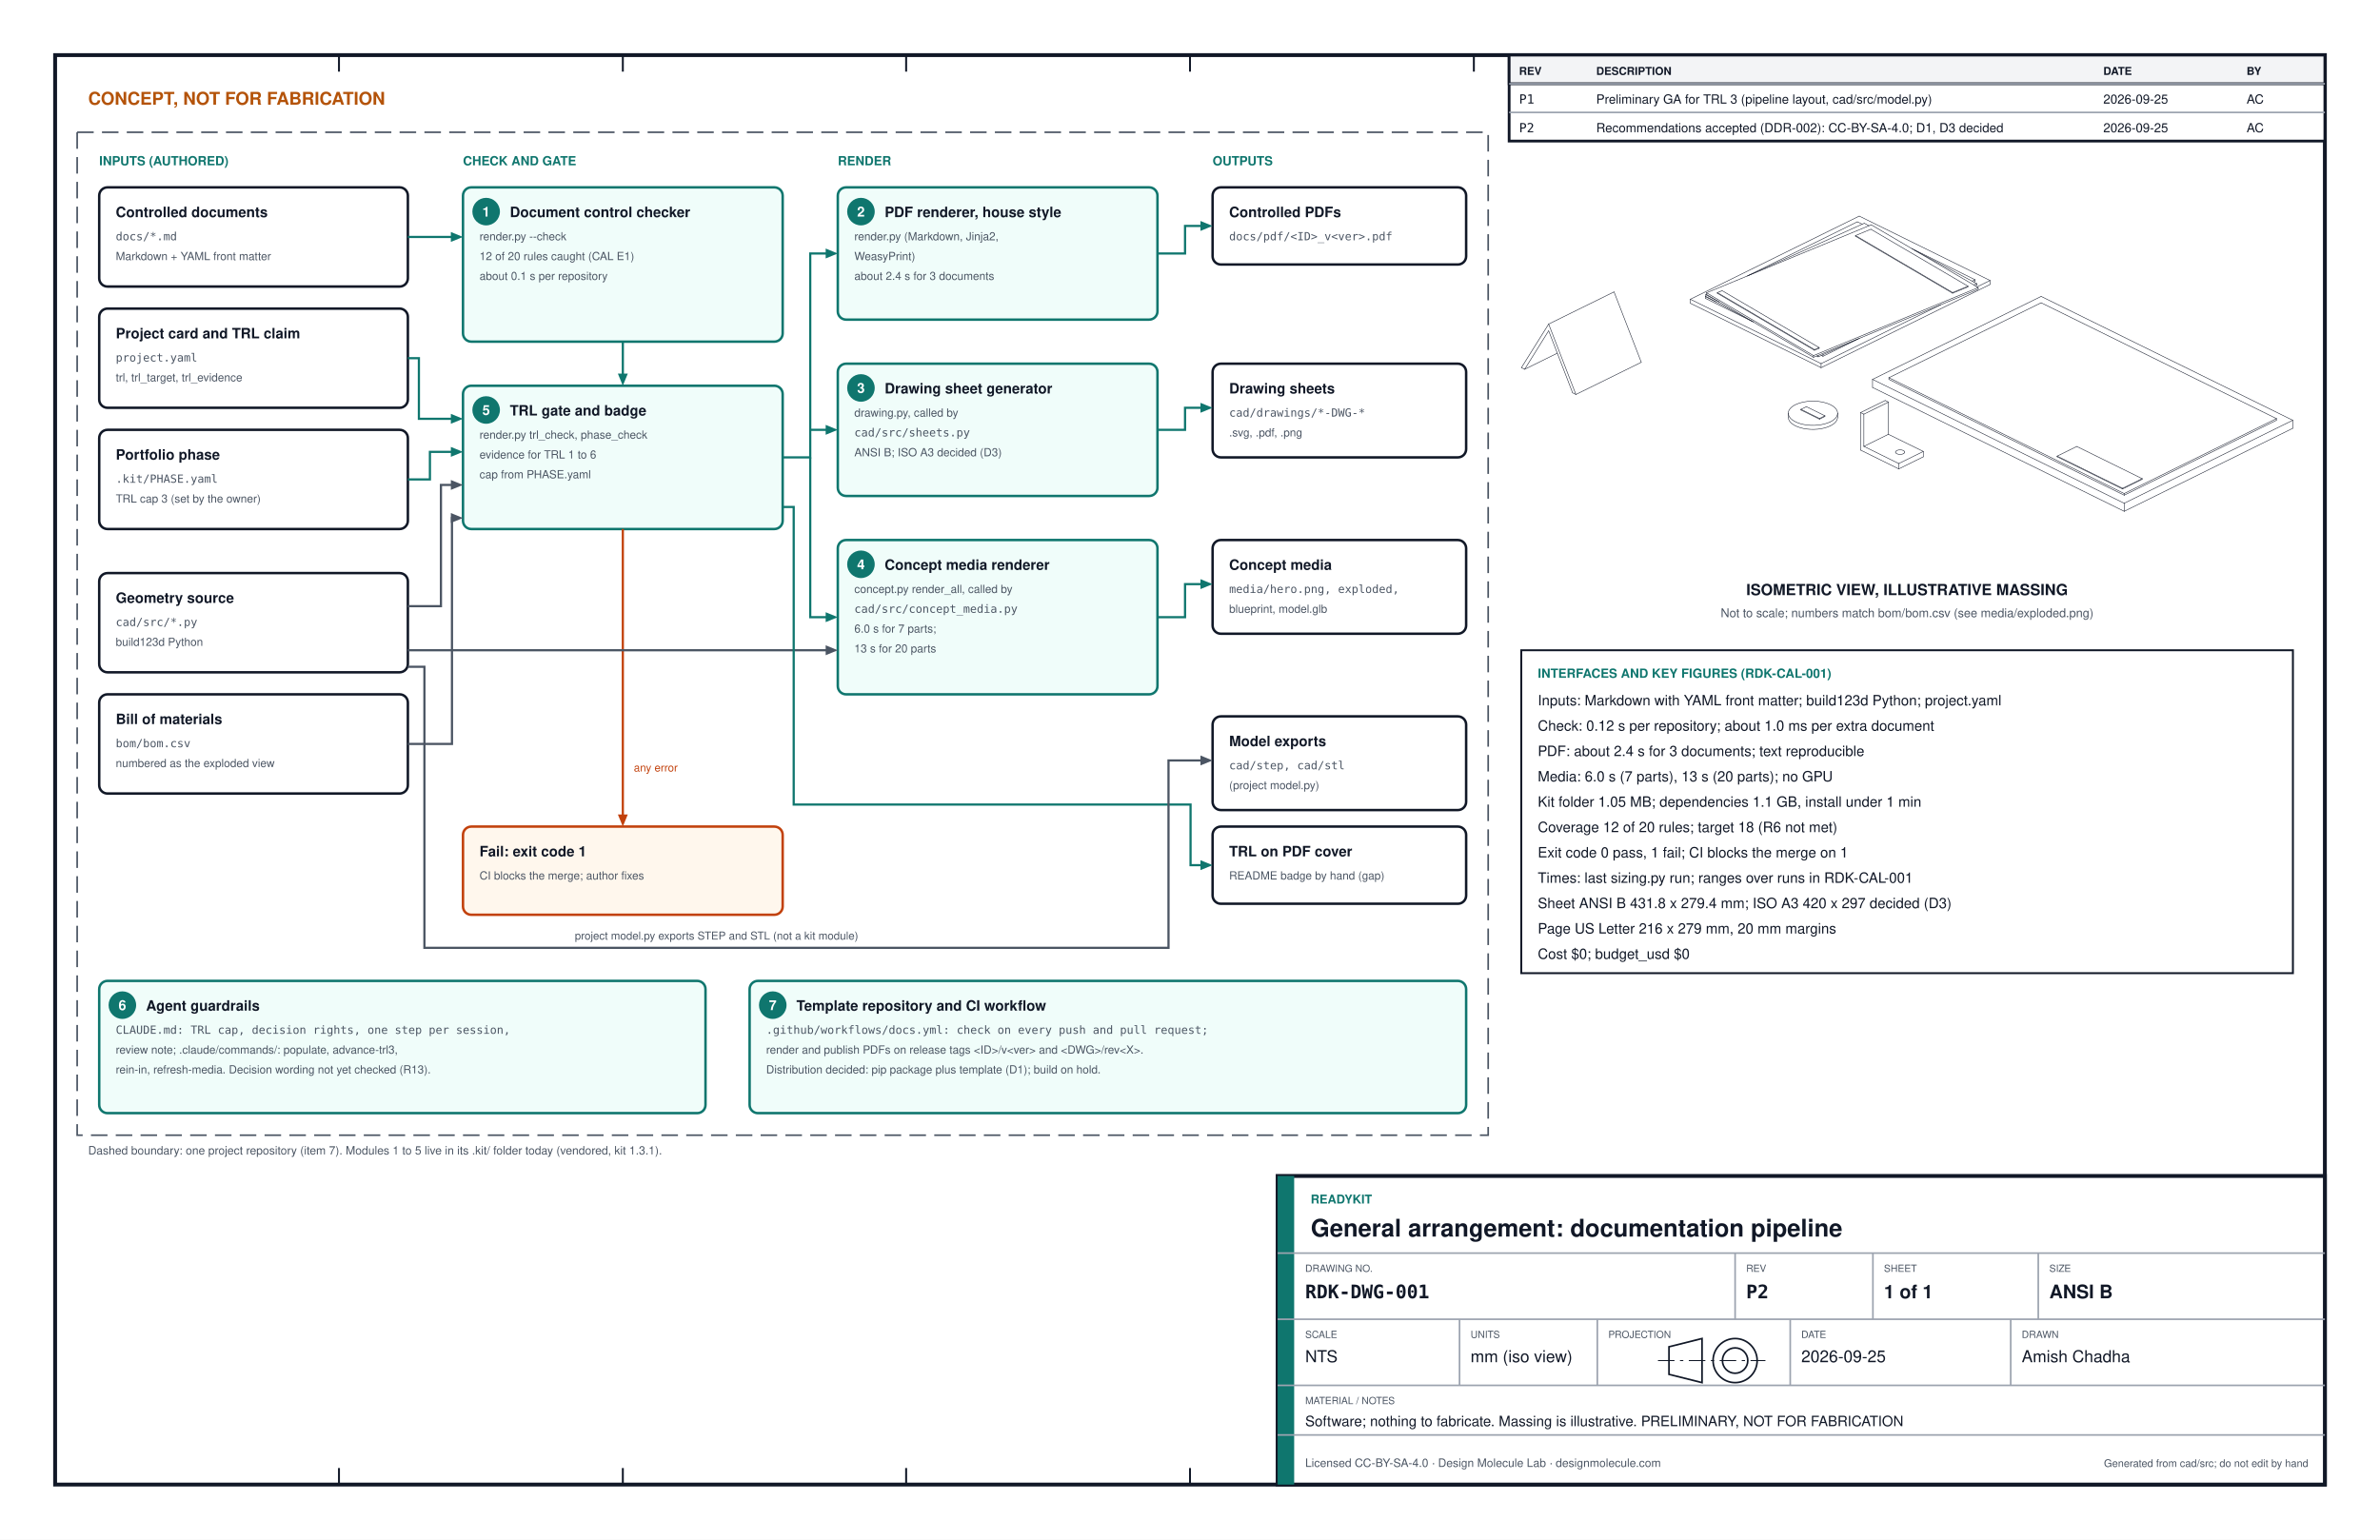
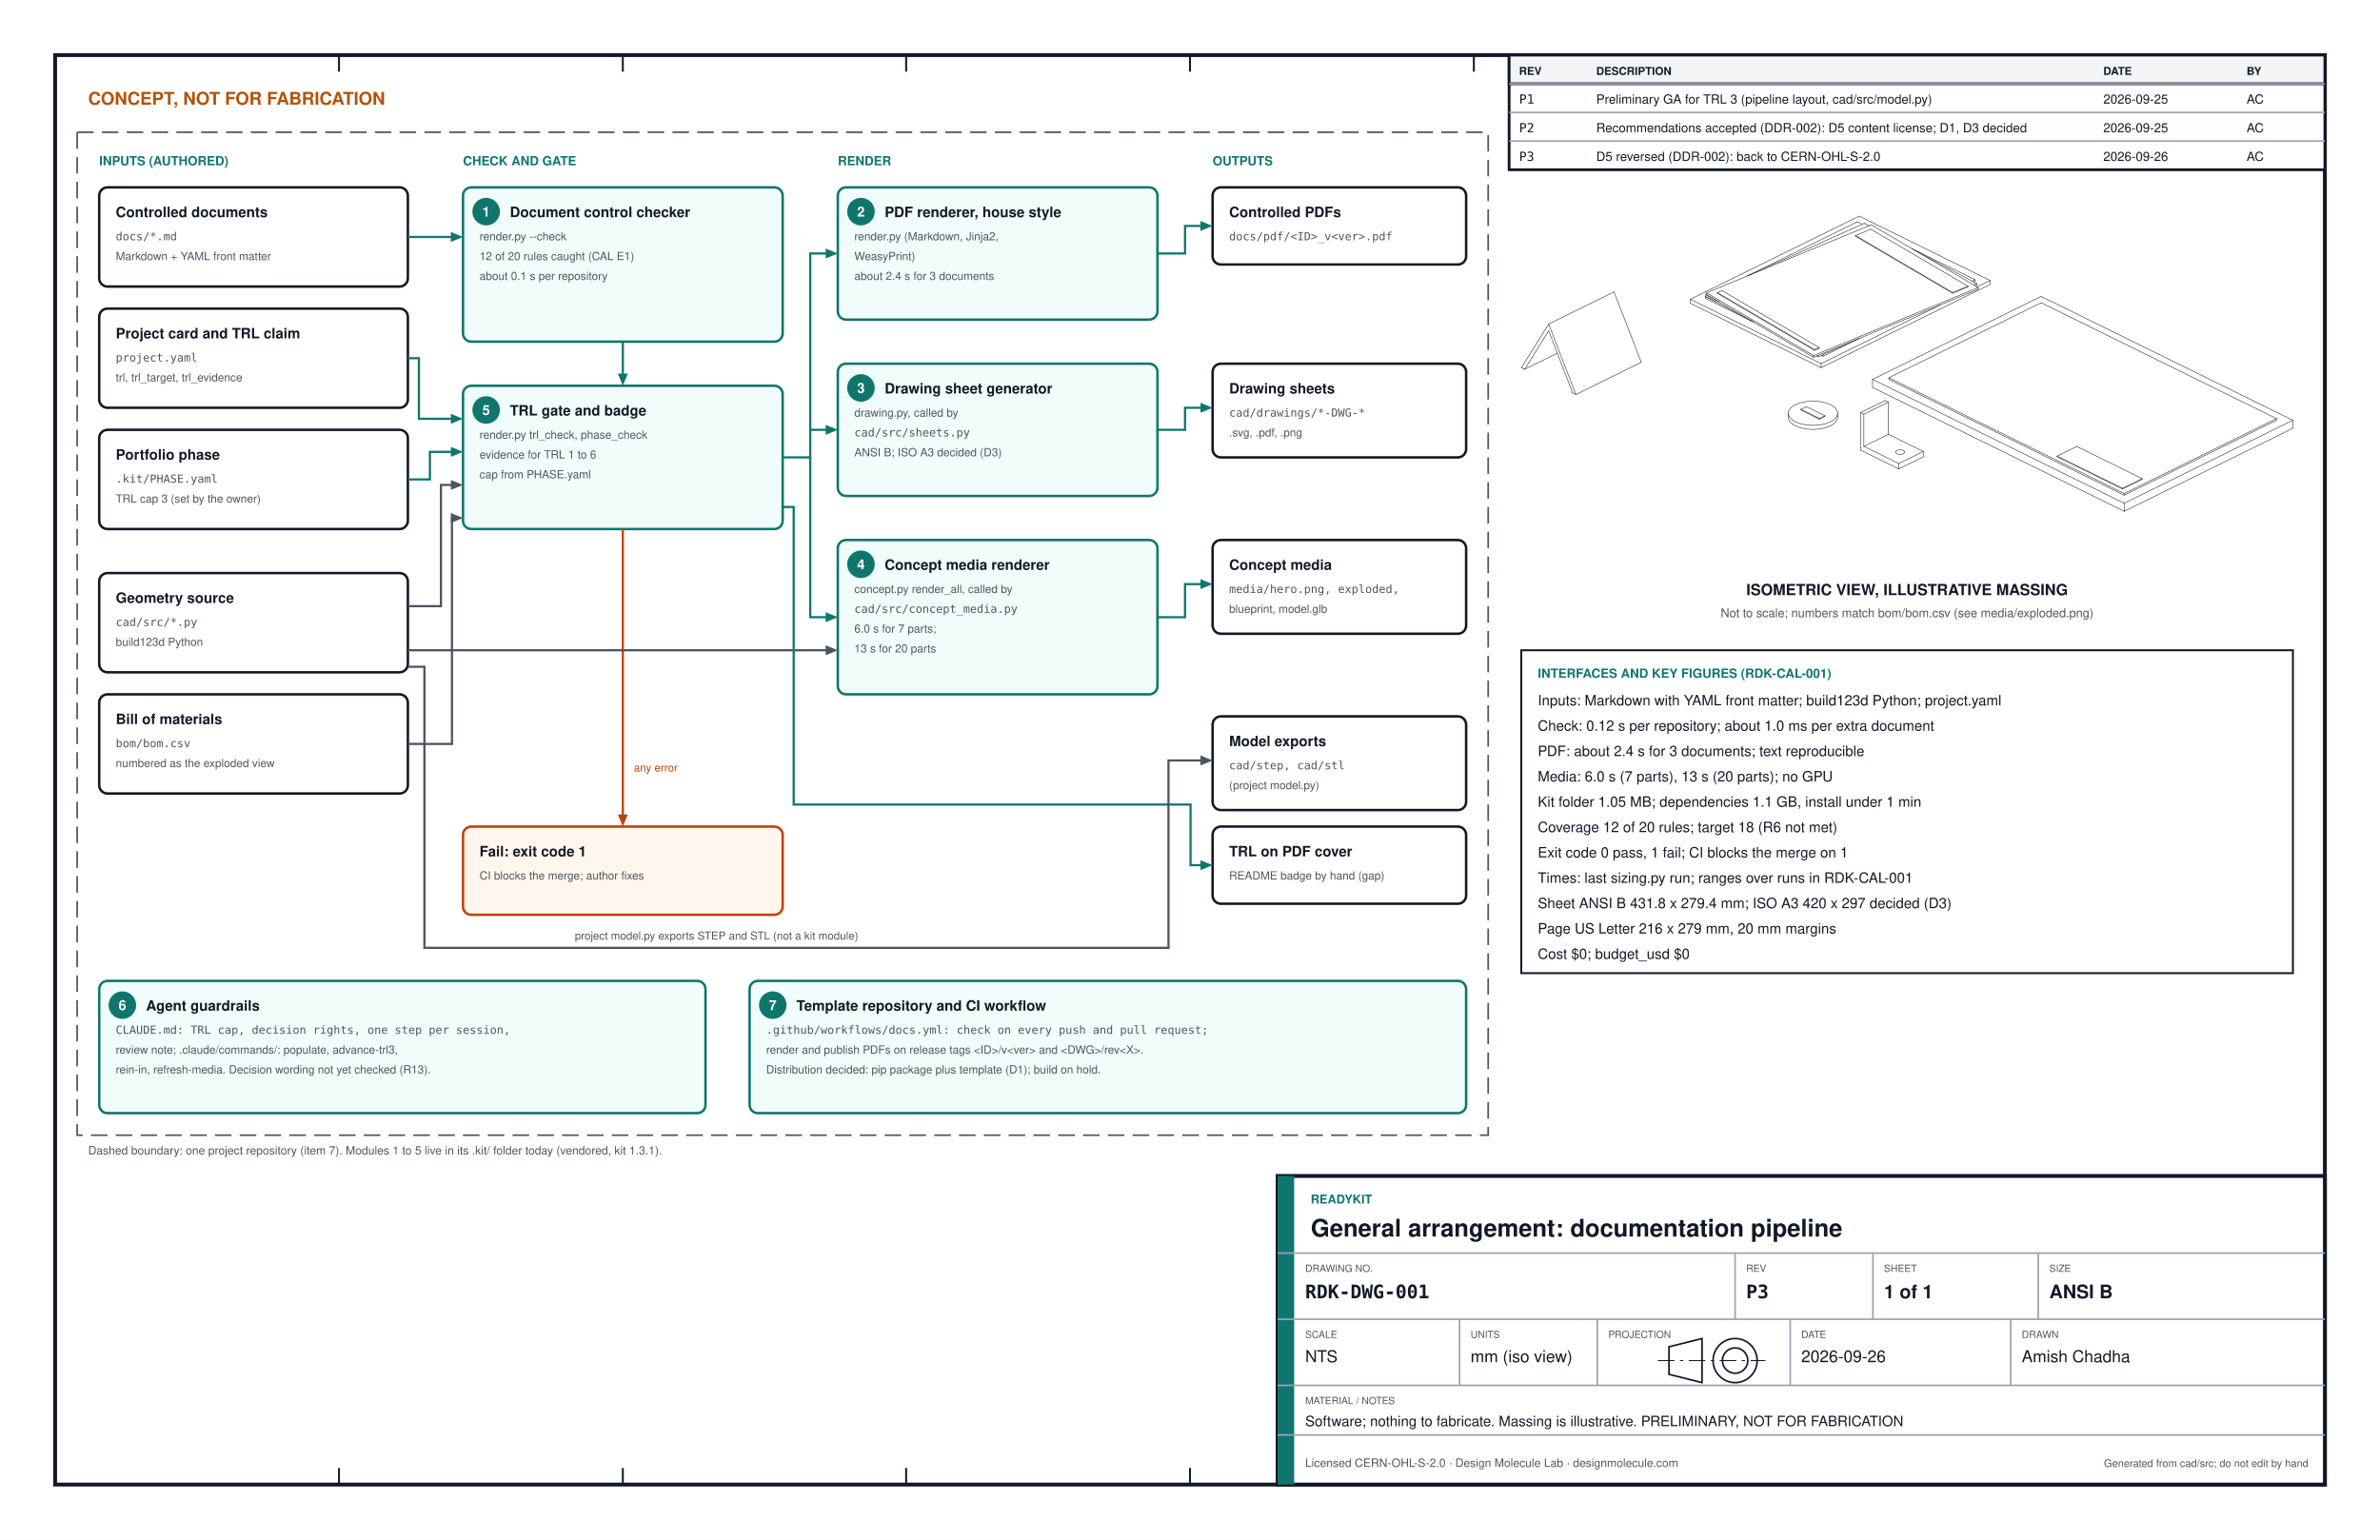
<svg xmlns="http://www.w3.org/2000/svg" width="431.8mm" height="279.4mm" viewBox="0 0 431.8 279.4">
  <rect x="0" y="0" width="431.8" height="279.4" fill="#FFFFFF" />
  <rect x="10.0" y="10.0" width="411.8" height="259.4" fill="none" stroke="#111827" stroke-width="0.7" />
  <line x1="61.5" y1="10.0" x2="61.5" y2="13.0" stroke="#111827" stroke-width="0.35" />
  <line x1="61.5" y1="269.4" x2="61.5" y2="266.4" stroke="#111827" stroke-width="0.35" />
  <line x1="113.0" y1="10.0" x2="113.0" y2="13.0" stroke="#111827" stroke-width="0.35" />
  <line x1="113.0" y1="269.4" x2="113.0" y2="266.4" stroke="#111827" stroke-width="0.35" />
  <line x1="164.4" y1="10.0" x2="164.4" y2="13.0" stroke="#111827" stroke-width="0.35" />
  <line x1="164.4" y1="269.4" x2="164.4" y2="266.4" stroke="#111827" stroke-width="0.35" />
  <line x1="215.9" y1="10.0" x2="215.9" y2="13.0" stroke="#111827" stroke-width="0.35" />
  <line x1="215.9" y1="269.4" x2="215.9" y2="266.4" stroke="#111827" stroke-width="0.35" />
  <line x1="267.4" y1="10.0" x2="267.4" y2="13.0" stroke="#111827" stroke-width="0.35" />
  <line x1="267.4" y1="269.4" x2="267.4" y2="266.4" stroke="#111827" stroke-width="0.35" />
  <line x1="318.9" y1="10.0" x2="318.9" y2="13.0" stroke="#111827" stroke-width="0.35" />
  <line x1="318.9" y1="269.4" x2="318.9" y2="266.4" stroke="#111827" stroke-width="0.35" />
  <line x1="370.3" y1="10.0" x2="370.3" y2="13.0" stroke="#111827" stroke-width="0.35" />
  <line x1="370.3" y1="269.4" x2="370.3" y2="266.4" stroke="#111827" stroke-width="0.35" />
  <text x="16.00" y="19.00" font-family="IBM Plex Sans, Helvetica, Arial, sans-serif" font-size="3.2" font-weight="600" fill="#B45309" text-anchor="start">CONCEPT, NOT FOR FABRICATION</text>
  <text x="18.00" y="30.00" font-family="IBM Plex Sans, Helvetica, Arial, sans-serif" font-size="2.3" font-weight="600" fill="#0F766E" text-anchor="start">INPUTS (AUTHORED)</text>
  <text x="84.00" y="30.00" font-family="IBM Plex Sans, Helvetica, Arial, sans-serif" font-size="2.3" font-weight="600" fill="#0F766E" text-anchor="start">CHECK AND GATE</text>
  <text x="152.00" y="30.00" font-family="IBM Plex Sans, Helvetica, Arial, sans-serif" font-size="2.3" font-weight="600" fill="#0F766E" text-anchor="start">RENDER</text>
  <text x="220.00" y="30.00" font-family="IBM Plex Sans, Helvetica, Arial, sans-serif" font-size="2.3" font-weight="600" fill="#0F766E" text-anchor="start">OUTPUTS</text>
  <rect x="18.0" y="34.0" width="56.0" height="18.0" rx="1.5" fill="#FFFFFF" stroke="#111827" stroke-width="0.45" />
  <text x="21.00" y="39.40" font-family="IBM Plex Sans, Helvetica, Arial, sans-serif" font-size="2.6" font-weight="600" fill="#111827" text-anchor="start">Controlled documents</text>
  <text x="21.00" y="43.60" font-family="IBM Plex Mono, Menlo, monospace" font-size="2.05" font-weight="400" fill="#4B5563" text-anchor="start">docs/*.md</text>
  <text x="21.00" y="47.20" font-family="IBM Plex Sans, Helvetica, Arial, sans-serif" font-size="2.05" font-weight="400" fill="#4B5563" text-anchor="start">Markdown + YAML front matter</text>
  <rect x="18.0" y="56.0" width="56.0" height="18.0" rx="1.5" fill="#FFFFFF" stroke="#111827" stroke-width="0.45" />
  <text x="21.00" y="61.40" font-family="IBM Plex Sans, Helvetica, Arial, sans-serif" font-size="2.6" font-weight="600" fill="#111827" text-anchor="start">Project card and TRL claim</text>
  <text x="21.00" y="65.60" font-family="IBM Plex Mono, Menlo, monospace" font-size="2.05" font-weight="400" fill="#4B5563" text-anchor="start">project.yaml</text>
  <text x="21.00" y="69.20" font-family="IBM Plex Sans, Helvetica, Arial, sans-serif" font-size="2.05" font-weight="400" fill="#4B5563" text-anchor="start">trl, trl_target, trl_evidence</text>
  <rect x="18.0" y="78.0" width="56.0" height="18.0" rx="1.5" fill="#FFFFFF" stroke="#111827" stroke-width="0.45" />
  <text x="21.00" y="83.40" font-family="IBM Plex Sans, Helvetica, Arial, sans-serif" font-size="2.6" font-weight="600" fill="#111827" text-anchor="start">Portfolio phase</text>
  <text x="21.00" y="87.60" font-family="IBM Plex Mono, Menlo, monospace" font-size="2.05" font-weight="400" fill="#4B5563" text-anchor="start">.kit/PHASE.yaml</text>
  <text x="21.00" y="91.20" font-family="IBM Plex Sans, Helvetica, Arial, sans-serif" font-size="2.05" font-weight="400" fill="#4B5563" text-anchor="start">TRL cap 3 (set by the owner)</text>
  <rect x="18.0" y="104.0" width="56.0" height="18.0" rx="1.5" fill="#FFFFFF" stroke="#111827" stroke-width="0.45" />
  <text x="21.00" y="109.40" font-family="IBM Plex Sans, Helvetica, Arial, sans-serif" font-size="2.6" font-weight="600" fill="#111827" text-anchor="start">Geometry source</text>
  <text x="21.00" y="113.60" font-family="IBM Plex Mono, Menlo, monospace" font-size="2.05" font-weight="400" fill="#4B5563" text-anchor="start">cad/src/*.py</text>
  <text x="21.00" y="117.20" font-family="IBM Plex Sans, Helvetica, Arial, sans-serif" font-size="2.05" font-weight="400" fill="#4B5563" text-anchor="start">build123d Python</text>
  <rect x="18.0" y="126.0" width="56.0" height="18.0" rx="1.5" fill="#FFFFFF" stroke="#111827" stroke-width="0.45" />
  <text x="21.00" y="131.40" font-family="IBM Plex Sans, Helvetica, Arial, sans-serif" font-size="2.6" font-weight="600" fill="#111827" text-anchor="start">Bill of materials</text>
  <text x="21.00" y="135.60" font-family="IBM Plex Mono, Menlo, monospace" font-size="2.05" font-weight="400" fill="#4B5563" text-anchor="start">bom/bom.csv</text>
  <text x="21.00" y="139.20" font-family="IBM Plex Sans, Helvetica, Arial, sans-serif" font-size="2.05" font-weight="400" fill="#4B5563" text-anchor="start">numbered as the exploded view</text>
  <rect x="84.0" y="34.0" width="58.0" height="28.0" rx="1.5" fill="#F0FDFA" stroke="#0F766E" stroke-width="0.45" />
  <circle cx="88.2" cy="38.4" r="2.5" fill="#0F766E" />
  <text x="88.20" y="39.30" font-family="IBM Plex Sans, Helvetica, Arial, sans-serif" font-size="2.5" font-weight="700" fill="#FFFFFF" text-anchor="middle">1</text>
  <text x="92.50" y="39.40" font-family="IBM Plex Sans, Helvetica, Arial, sans-serif" font-size="2.6" font-weight="600" fill="#111827" text-anchor="start">Document control checker</text>
  <text x="87.00" y="43.60" font-family="IBM Plex Sans, Helvetica, Arial, sans-serif" font-size="2.05" font-weight="400" fill="#4B5563" text-anchor="start">render.py --check</text>
  <text x="87.00" y="47.20" font-family="IBM Plex Sans, Helvetica, Arial, sans-serif" font-size="2.05" font-weight="400" fill="#4B5563" text-anchor="start">12 of 20 rules caught (CAL E1)</text>
  <text x="87.00" y="50.80" font-family="IBM Plex Sans, Helvetica, Arial, sans-serif" font-size="2.05" font-weight="400" fill="#4B5563" text-anchor="start">about 0.1 s per repository</text>
  <rect x="84.0" y="70.0" width="58.0" height="26.0" rx="1.5" fill="#F0FDFA" stroke="#0F766E" stroke-width="0.45" />
  <circle cx="88.2" cy="74.4" r="2.5" fill="#0F766E" />
  <text x="88.20" y="75.30" font-family="IBM Plex Sans, Helvetica, Arial, sans-serif" font-size="2.5" font-weight="700" fill="#FFFFFF" text-anchor="middle">5</text>
  <text x="92.50" y="75.40" font-family="IBM Plex Sans, Helvetica, Arial, sans-serif" font-size="2.6" font-weight="600" fill="#111827" text-anchor="start">TRL gate and badge</text>
  <text x="87.00" y="79.60" font-family="IBM Plex Sans, Helvetica, Arial, sans-serif" font-size="2.05" font-weight="400" fill="#4B5563" text-anchor="start">render.py trl_check, phase_check</text>
  <text x="87.00" y="83.20" font-family="IBM Plex Sans, Helvetica, Arial, sans-serif" font-size="2.05" font-weight="400" fill="#4B5563" text-anchor="start">evidence for TRL 1 to 6</text>
  <text x="87.00" y="86.80" font-family="IBM Plex Sans, Helvetica, Arial, sans-serif" font-size="2.05" font-weight="400" fill="#4B5563" text-anchor="start">cap from PHASE.yaml</text>
  <rect x="84.0" y="150.0" width="58.0" height="16.0" rx="1.5" fill="#FFF7ED" stroke="#C2410C" stroke-width="0.45" />
  <text x="87.00" y="155.40" font-family="IBM Plex Sans, Helvetica, Arial, sans-serif" font-size="2.6" font-weight="600" fill="#111827" text-anchor="start">Fail: exit code 1</text>
  <text x="87.00" y="159.60" font-family="IBM Plex Sans, Helvetica, Arial, sans-serif" font-size="2.05" font-weight="400" fill="#4B5563" text-anchor="start">CI blocks the merge; author fixes</text>
  <rect x="152.0" y="34.0" width="58.0" height="24.0" rx="1.5" fill="#F0FDFA" stroke="#0F766E" stroke-width="0.45" />
  <circle cx="156.2" cy="38.4" r="2.5" fill="#0F766E" />
  <text x="156.20" y="39.30" font-family="IBM Plex Sans, Helvetica, Arial, sans-serif" font-size="2.5" font-weight="700" fill="#FFFFFF" text-anchor="middle">2</text>
  <text x="160.50" y="39.40" font-family="IBM Plex Sans, Helvetica, Arial, sans-serif" font-size="2.6" font-weight="600" fill="#111827" text-anchor="start">PDF renderer, house style</text>
  <text x="155.00" y="43.60" font-family="IBM Plex Sans, Helvetica, Arial, sans-serif" font-size="2.05" font-weight="400" fill="#4B5563" text-anchor="start">render.py (Markdown, Jinja2,</text>
  <text x="155.00" y="47.20" font-family="IBM Plex Sans, Helvetica, Arial, sans-serif" font-size="2.05" font-weight="400" fill="#4B5563" text-anchor="start">WeasyPrint)</text>
  <text x="155.00" y="50.80" font-family="IBM Plex Sans, Helvetica, Arial, sans-serif" font-size="2.05" font-weight="400" fill="#4B5563" text-anchor="start">about 2.4 s for 3 documents</text>
  <rect x="152.0" y="66.0" width="58.0" height="24.0" rx="1.5" fill="#F0FDFA" stroke="#0F766E" stroke-width="0.45" />
  <circle cx="156.2" cy="70.4" r="2.5" fill="#0F766E" />
  <text x="156.20" y="71.30" font-family="IBM Plex Sans, Helvetica, Arial, sans-serif" font-size="2.5" font-weight="700" fill="#FFFFFF" text-anchor="middle">3</text>
  <text x="160.50" y="71.40" font-family="IBM Plex Sans, Helvetica, Arial, sans-serif" font-size="2.6" font-weight="600" fill="#111827" text-anchor="start">Drawing sheet generator</text>
  <text x="155.00" y="75.60" font-family="IBM Plex Sans, Helvetica, Arial, sans-serif" font-size="2.05" font-weight="400" fill="#4B5563" text-anchor="start">drawing.py, called by</text>
  <text x="155.00" y="79.20" font-family="IBM Plex Mono, Menlo, monospace" font-size="2.05" font-weight="400" fill="#4B5563" text-anchor="start">cad/src/sheets.py</text>
  <text x="155.00" y="82.80" font-family="IBM Plex Sans, Helvetica, Arial, sans-serif" font-size="2.05" font-weight="400" fill="#4B5563" text-anchor="start">ANSI B; ISO A3 decided (D3)</text>
  <rect x="152.0" y="98.0" width="58.0" height="28.0" rx="1.5" fill="#F0FDFA" stroke="#0F766E" stroke-width="0.45" />
  <circle cx="156.2" cy="102.4" r="2.5" fill="#0F766E" />
  <text x="156.20" y="103.30" font-family="IBM Plex Sans, Helvetica, Arial, sans-serif" font-size="2.5" font-weight="700" fill="#FFFFFF" text-anchor="middle">4</text>
  <text x="160.50" y="103.40" font-family="IBM Plex Sans, Helvetica, Arial, sans-serif" font-size="2.6" font-weight="600" fill="#111827" text-anchor="start">Concept media renderer</text>
  <text x="155.00" y="107.60" font-family="IBM Plex Sans, Helvetica, Arial, sans-serif" font-size="2.05" font-weight="400" fill="#4B5563" text-anchor="start">concept.py render_all, called by</text>
  <text x="155.00" y="111.20" font-family="IBM Plex Mono, Menlo, monospace" font-size="2.05" font-weight="400" fill="#4B5563" text-anchor="start">cad/src/concept_media.py</text>
  <text x="155.00" y="114.80" font-family="IBM Plex Sans, Helvetica, Arial, sans-serif" font-size="2.05" font-weight="400" fill="#4B5563" text-anchor="start">6.0 s for 7 parts;</text>
  <text x="155.00" y="118.40" font-family="IBM Plex Sans, Helvetica, Arial, sans-serif" font-size="2.05" font-weight="400" fill="#4B5563" text-anchor="start">13 s for 20 parts</text>
  <rect x="220.0" y="34.0" width="46.0" height="14.0" rx="1.5" fill="#FFFFFF" stroke="#111827" stroke-width="0.45" />
  <text x="223.00" y="39.40" font-family="IBM Plex Sans, Helvetica, Arial, sans-serif" font-size="2.6" font-weight="600" fill="#111827" text-anchor="start">Controlled PDFs</text>
  <text x="223.00" y="43.60" font-family="IBM Plex Mono, Menlo, monospace" font-size="2.05" font-weight="400" fill="#4B5563" text-anchor="start">docs/pdf/&lt;ID&gt;_v&lt;ver&gt;.pdf</text>
  <rect x="220.0" y="66.0" width="46.0" height="17.0" rx="1.5" fill="#FFFFFF" stroke="#111827" stroke-width="0.45" />
  <text x="223.00" y="71.40" font-family="IBM Plex Sans, Helvetica, Arial, sans-serif" font-size="2.6" font-weight="600" fill="#111827" text-anchor="start">Drawing sheets</text>
  <text x="223.00" y="75.60" font-family="IBM Plex Mono, Menlo, monospace" font-size="2.05" font-weight="400" fill="#4B5563" text-anchor="start">cad/drawings/*-DWG-*</text>
  <text x="223.00" y="79.20" font-family="IBM Plex Sans, Helvetica, Arial, sans-serif" font-size="2.05" font-weight="400" fill="#4B5563" text-anchor="start">.svg, .pdf, .png</text>
  <rect x="220.0" y="98.0" width="46.0" height="17.0" rx="1.5" fill="#FFFFFF" stroke="#111827" stroke-width="0.45" />
  <text x="223.00" y="103.40" font-family="IBM Plex Sans, Helvetica, Arial, sans-serif" font-size="2.6" font-weight="600" fill="#111827" text-anchor="start">Concept media</text>
  <text x="223.00" y="107.60" font-family="IBM Plex Mono, Menlo, monospace" font-size="2.05" font-weight="400" fill="#4B5563" text-anchor="start">media/hero.png, exploded,</text>
  <text x="223.00" y="111.20" font-family="IBM Plex Sans, Helvetica, Arial, sans-serif" font-size="2.05" font-weight="400" fill="#4B5563" text-anchor="start">blueprint, model.glb</text>
  <rect x="220.0" y="130.0" width="46.0" height="17.0" rx="1.5" fill="#FFFFFF" stroke="#111827" stroke-width="0.45" />
  <text x="223.00" y="135.40" font-family="IBM Plex Sans, Helvetica, Arial, sans-serif" font-size="2.6" font-weight="600" fill="#111827" text-anchor="start">Model exports</text>
  <text x="223.00" y="139.60" font-family="IBM Plex Mono, Menlo, monospace" font-size="2.05" font-weight="400" fill="#4B5563" text-anchor="start">cad/step, cad/stl</text>
  <text x="223.00" y="143.20" font-family="IBM Plex Sans, Helvetica, Arial, sans-serif" font-size="2.05" font-weight="400" fill="#4B5563" text-anchor="start">(project model.py)</text>
  <rect x="220.0" y="150.0" width="46.0" height="14.0" rx="1.5" fill="#FFFFFF" stroke="#111827" stroke-width="0.45" />
  <text x="223.00" y="155.40" font-family="IBM Plex Sans, Helvetica, Arial, sans-serif" font-size="2.6" font-weight="600" fill="#111827" text-anchor="start">TRL on PDF cover</text>
  <text x="223.00" y="159.60" font-family="IBM Plex Sans, Helvetica, Arial, sans-serif" font-size="2.05" font-weight="400" fill="#4B5563" text-anchor="start">README badge by hand (gap)</text>
  <path d="M74.00 43.00 L82.24 43.00" fill="none" stroke="#0F766E" stroke-width="0.4" />
  <path d="M84.00 43.00 L81.80 42.10 L81.80 43.90 Z" fill="#0F766E" />
  <path d="M74.00 65.00 L76.00 65.00 L76.00 76.00 L82.24 76.00" fill="none" stroke="#0F766E" stroke-width="0.4" />
  <path d="M84.00 76.00 L81.80 75.10 L81.80 76.90 Z" fill="#0F766E" />
  <path d="M74.00 87.00 L78.00 87.00 L78.00 82.00 L82.24 82.00" fill="none" stroke="#0F766E" stroke-width="0.4" />
  <path d="M84.00 82.00 L81.80 81.10 L81.80 82.90 Z" fill="#0F766E" />
  <path d="M74.00 110.00 L80.00 110.00 L80.00 88.00 L82.24 88.00" fill="none" stroke="#4B5563" stroke-width="0.4" />
  <path d="M84.00 88.00 L81.80 87.10 L81.80 88.90 Z" fill="#4B5563" />
  <path d="M74.00 135.00 L82.00 135.00 L82.00 94.00 L82.24 94.00" fill="none" stroke="#4B5563" stroke-width="0.4" />
  <path d="M84.00 94.00 L81.80 93.10 L81.80 94.90 Z" fill="#4B5563" />
  <path d="M113.00 62.00 L113.00 68.24" fill="none" stroke="#0F766E" stroke-width="0.4" />
  <path d="M113.00 70.00 L113.90 67.80 L112.10 67.80 Z" fill="#0F766E" />
  <path d="M142.00 83.00 L147.00 83.00 L147.00 46.00 L150.24 46.00" fill="none" stroke="#0F766E" stroke-width="0.4" />
  <path d="M152.00 46.00 L149.80 45.10 L149.80 46.90 Z" fill="#0F766E" />
  <path d="M147.00 78.00 L150.24 78.00" fill="none" stroke="#0F766E" stroke-width="0.4" />
  <path d="M152.00 78.00 L149.80 77.10 L149.80 78.90 Z" fill="#0F766E" />
  <path d="M147.00 83.00 L147.00 112.00 L150.24 112.00" fill="none" stroke="#0F766E" stroke-width="0.4" />
  <path d="M152.00 112.00 L149.80 111.10 L149.80 112.90 Z" fill="#0F766E" />
  <path d="M113.00 96.00 L113.00 148.24" fill="none" stroke="#C2410C" stroke-width="0.4" />
  <path d="M113.00 150.00 L113.90 147.80 L112.10 147.80 Z" fill="#C2410C" />
  <text x="115.00" y="140.00" font-family="IBM Plex Sans, Helvetica, Arial, sans-serif" font-size="2.0" font-weight="400" fill="#C2410C" text-anchor="start">any error</text>
  <path d="M74.00 118.00 L150.24 118.00" fill="none" stroke="#4B5563" stroke-width="0.4" />
  <path d="M152.00 118.00 L149.80 117.10 L149.80 118.90 Z" fill="#4B5563" />
  <path d="M210.00 46.00 L215.00 46.00 L215.00 41.00 L218.24 41.00" fill="none" stroke="#0F766E" stroke-width="0.4" />
  <path d="M220.00 41.00 L217.80 40.10 L217.80 41.90 Z" fill="#0F766E" />
  <path d="M210.00 78.00 L215.00 78.00 L215.00 74.00 L218.24 74.00" fill="none" stroke="#0F766E" stroke-width="0.4" />
  <path d="M220.00 74.00 L217.80 73.10 L217.80 74.90 Z" fill="#0F766E" />
  <path d="M210.00 112.00 L215.00 112.00 L215.00 106.00 L218.24 106.00" fill="none" stroke="#0F766E" stroke-width="0.4" />
  <path d="M220.00 106.00 L217.80 105.10 L217.80 106.90 Z" fill="#0F766E" />
  <path d="M142.00 92.00 L144.00 92.00 L144.00 146.00 L216.00 146.00 L216.00 157.00 L218.24 157.00" fill="none" stroke="#0F766E" stroke-width="0.4" />
  <path d="M220.00 157.00 L217.80 156.10 L217.80 157.90 Z" fill="#0F766E" />
  <path d="M74.00 121.00 L77.00 121.00 L77.00 172.00 L212.00 172.00 L212.00 138.00 L218.24 138.00" fill="none" stroke="#4B5563" stroke-width="0.4" />
  <path d="M220.00 138.00 L217.80 137.10 L217.80 138.90 Z" fill="#4B5563" />
  <text x="130.00" y="170.50" font-family="IBM Plex Sans, Helvetica, Arial, sans-serif" font-size="2.0" font-weight="400" fill="#4B5563" text-anchor="middle">project model.py exports STEP and STL (not a kit module)</text>
  <rect x="18.0" y="178.0" width="110.0" height="24.0" rx="1.5" fill="#F0FDFA" stroke="#0F766E" stroke-width="0.45" />
  <circle cx="22.2" cy="182.4" r="2.5" fill="#0F766E" />
  <text x="22.20" y="183.30" font-family="IBM Plex Sans, Helvetica, Arial, sans-serif" font-size="2.5" font-weight="700" fill="#FFFFFF" text-anchor="middle">6</text>
  <text x="26.50" y="183.40" font-family="IBM Plex Sans, Helvetica, Arial, sans-serif" font-size="2.6" font-weight="600" fill="#111827" text-anchor="start">Agent guardrails</text>
  <text x="21.00" y="187.60" font-family="IBM Plex Mono, Menlo, monospace" font-size="2.05" font-weight="400" fill="#4B5563" text-anchor="start">CLAUDE.md: TRL cap, decision rights, one step per session,</text>
  <text x="21.00" y="191.20" font-family="IBM Plex Sans, Helvetica, Arial, sans-serif" font-size="2.05" font-weight="400" fill="#4B5563" text-anchor="start">review note; .claude/commands/: populate, advance-trl3,</text>
  <text x="21.00" y="194.80" font-family="IBM Plex Sans, Helvetica, Arial, sans-serif" font-size="2.05" font-weight="400" fill="#4B5563" text-anchor="start">rein-in, refresh-media. Decision wording not yet checked (R13).</text>
  <rect x="136.0" y="178.0" width="130.0" height="24.0" rx="1.5" fill="#F0FDFA" stroke="#0F766E" stroke-width="0.45" />
  <circle cx="140.2" cy="182.4" r="2.5" fill="#0F766E" />
  <text x="140.20" y="183.30" font-family="IBM Plex Sans, Helvetica, Arial, sans-serif" font-size="2.5" font-weight="700" fill="#FFFFFF" text-anchor="middle">7</text>
  <text x="144.50" y="183.40" font-family="IBM Plex Sans, Helvetica, Arial, sans-serif" font-size="2.6" font-weight="600" fill="#111827" text-anchor="start">Template repository and CI workflow</text>
  <text x="139.00" y="187.60" font-family="IBM Plex Mono, Menlo, monospace" font-size="2.05" font-weight="400" fill="#4B5563" text-anchor="start">.github/workflows/docs.yml: check on every push and pull request;</text>
  <text x="139.00" y="191.20" font-family="IBM Plex Sans, Helvetica, Arial, sans-serif" font-size="2.05" font-weight="400" fill="#4B5563" text-anchor="start">render and publish PDFs on release tags &lt;ID&gt;/v&lt;ver&gt; and &lt;DWG&gt;/rev&lt;X&gt;.</text>
  <text x="139.00" y="194.80" font-family="IBM Plex Sans, Helvetica, Arial, sans-serif" font-size="2.05" font-weight="400" fill="#4B5563" text-anchor="start">Distribution decided: pip package plus template (D1); build on hold.</text>
  <rect x="14" y="24" width="256" height="182" fill="none" stroke="#4B5563" stroke-width="0.3" stroke-dasharray="3 1.5" />
  <text x="16.00" y="209.50" font-family="IBM Plex Sans, Helvetica, Arial, sans-serif" font-size="2.1" font-weight="400" fill="#4B5563" text-anchor="start">Dashed boundary: one project repository (item 7). Modules 1 to 5 live in its .kit/ folder today (vendored, kit 1.3.1).</text>
  <svg x="276.00" y="39.19" width="140.00" height="53.62" viewBox="-500.665 -199.268 1001.33 383.53" preserveAspectRatio="xMidYMid meet" overflow="visible">
    <g transform="scale(1,-1)" stroke-linecap="round">
      <g fill="none" stroke="rgb(17,23,39)" stroke-width="0.644" id="Visible">
        <line x1="-261.842" y1="92.383" x2="-261.842" y2="94.559" />
        <line x1="-261.842" y1="94.559" x2="-261.232" y2="94.859" />
        <line x1="-207.576" y1="121.277" x2="-64.559" y2="191.694" />
        <line x1="-261.842" y1="92.383" x2="-199.859" y2="61.865" />
        <line x1="-111.281" y1="18.252" x2="-109.107" y2="17.181" />
        <line x1="-109.107" y1="17.181" x2="-109.107" y2="19.233" />
        <line x1="-261.842" y1="94.559" x2="-248.165" y2="87.825" />
        <line x1="-64.559" y1="191.694" x2="-58.265" y2="188.595" />
        <line x1="-261.232" y1="94.846" x2="-248.165" y2="87.825" />
        <line x1="88.176" y1="114.317" x2="88.176" y2="116.493" />
        <line x1="6.037" y1="156.935" x2="88.176" y2="116.493" />
        <line x1="-109.107" y1="17.181" x2="-61.51" y2="40.616" />
        <line x1="86.519" y1="113.501" x2="88.176" y2="114.317" />
        <line x1="84.406" y1="114.636" x2="88.176" y2="116.493" />
        <line x1="-115.305" y1="16.436" x2="-63.891" y2="39.633" />
        <line x1="88.655" y1="108.457" x2="90.395" y2="109.242" />
        <line x1="-248.165" y1="87.825" x2="-199.945" y2="61.915" />
        <line x1="-117.362" y1="17.542" x2="-115.305" y2="16.436" />
        <line x1="-261.232" y1="94.846" x2="-261.232" y2="97.022" />
        <line x1="-261.232" y1="97.022" x2="-260.289" y2="97.448" />
        <line x1="-206.344" y1="121.787" x2="-55.532" y2="189.828" />
        <line x1="-115.305" y1="16.436" x2="-115.305" y2="18.391" />
        <line x1="-261.232" y1="97.022" x2="-243.943" y2="87.733" />
        <line x1="90.395" y1="109.242" x2="90.395" y2="111.418" />
        <line x1="-55.532" y1="189.828" x2="-49.498" y2="186.586" />
        <line x1="9.868" y1="154.687" x2="90.395" y2="111.418" />
        <line x1="86.559" y1="109.687" x2="90.395" y2="111.418" />
        <line x1="-260.289" y1="97.324" x2="-243.943" y2="87.733" />
        <line x1="-121.446" y1="15.854" x2="92.28" y2="104.154" />
        <line x1="-243.943" y1="87.733" x2="-121.446" y2="15.854" />
        <line x1="-260.289" y1="97.324" x2="-260.289" y2="99.5" />
        <line x1="-260.289" y1="99.5" x2="-46.562" y2="187.799" />
        <line x1="-121.446" y1="15.854" x2="-121.446" y2="18.03" />
        <line x1="-260.289" y1="99.5" x2="-121.446" y2="18.03" />
        <line x1="92.28" y1="104.154" x2="92.28" y2="106.33" />
        <line x1="-46.562" y1="187.799" x2="92.28" y2="106.33" />
        <line x1="-121.446" y1="18.03" x2="92.28" y2="106.33" />
        <line x1="-66.946" y1="172.951" x2="-66.946" y2="173.821" />
        <line x1="-66.946" y1="173.821" x2="-47.029" y2="182.05" />
        <line x1="59.041" y1="99.025" x2="59.041" y2="99.895" />
        <line x1="59.041" y1="99.895" x2="78.958" y2="108.124" />
        <line x1="78.958" y1="107.253" x2="78.958" y2="108.124" />
        <line x1="59.041" y1="99.025" x2="78.958" y2="107.253" />
        <line x1="-66.946" y1="172.951" x2="59.041" y2="99.025" />
        <line x1="-66.946" y1="173.821" x2="59.041" y2="99.895" />
        <line x1="-47.029" y1="182.05" x2="78.958" y2="108.124" />
        <line x1="-246.2" y1="98.893" x2="-246.2" y2="99.763" />
        <line x1="-246.2" y1="99.763" x2="-240.072" y2="102.295" />
        <line x1="-120.214" y1="24.967" x2="-120.214" y2="25.837" />
        <line x1="-120.214" y1="25.837" x2="-114.085" y2="28.369" />
        <line x1="-114.085" y1="27.498" x2="-114.085" y2="28.369" />
        <line x1="-120.214" y1="24.967" x2="-114.085" y2="27.498" />
        <line x1="-246.2" y1="98.893" x2="-120.214" y2="24.967" />
        <line x1="-246.2" y1="99.763" x2="-120.214" y2="25.837" />
        <line x1="-240.072" y1="102.295" x2="-114.085" y2="28.369" />
        <line x1="-44.831" y1="-23.309" x2="-44.831" y2="-12.864" />
        <line x1="-44.831" y1="-12.864" x2="173.948" y2="94.855" />
        <line x1="-44.831" y1="-23.309" x2="281.711" y2="-184.087" />
        <line x1="281.711" y1="-184.087" x2="281.711" y2="-173.642" />
        <line x1="-44.831" y1="-12.864" x2="281.711" y2="-173.642" />
        <line x1="173.948" y1="94.855" x2="500.49" y2="-65.923" />
        <line x1="281.711" y1="-173.642" x2="500.49" y2="-65.923" />
        <line x1="-23.617" y1="-12.864" x2="281.711" y2="-163.198" />
        <line x1="281.711" y1="-163.198" x2="479.277" y2="-65.923" />
        <line x1="500.49" y1="-76.368" x2="500.49" y2="-65.923" />
        <line x1="281.711" y1="-184.087" x2="500.49" y2="-76.368" />
        <line x1="-23.617" y1="-12.864" x2="-23.617" y2="-10.688" />
        <line x1="-23.617" y1="-10.688" x2="173.948" y2="86.586" />
        <line x1="281.711" y1="-163.198" x2="281.711" y2="-161.022" />
        <line x1="-23.617" y1="-10.688" x2="281.711" y2="-161.022" />
        <line x1="281.711" y1="-161.022" x2="479.277" y2="-63.747" />
        <line x1="479.277" y1="-65.923" x2="479.277" y2="-63.747" />
        <line x1="173.948" y1="86.586" x2="479.277" y2="-63.747" />
        <line x1="194.737" y1="-113.325" x2="279.59" y2="-155.103" />
        <line x1="279.59" y1="-155.103" x2="305.046" y2="-142.57" />
        <line x1="194.737" y1="-113.325" x2="194.737" y2="-112.454" />
        <line x1="194.737" y1="-112.454" x2="220.193" y2="-99.921" />
        <line x1="279.59" y1="-155.103" x2="279.59" y2="-154.233" />
        <line x1="194.737" y1="-112.454" x2="279.59" y2="-154.233" />
        <line x1="279.59" y1="-154.233" x2="305.046" y2="-141.699" />
        <line x1="305.046" y1="-142.57" x2="305.046" y2="-141.699" />
        <line x1="220.193" y1="-99.921" x2="305.046" y2="-141.699" />
        <line x1="-60.316" y1="-104.673" x2="-60.316" y2="-55.931" />
        <line x1="-60.316" y1="-55.931" x2="-28.496" y2="-40.264" />
        <line x1="-10.819" y1="-129.044" x2="-10.819" y2="-122.081" />
        <line x1="-60.316" y1="-104.673" x2="-10.819" y2="-129.044" />
        <line x1="-60.316" y1="-55.931" x2="-56.074" y2="-58.02" />
        <line x1="-56.074" y1="-99.799" x2="-56.074" y2="-58.02" />
        <line x1="-56.074" y1="-99.799" x2="-10.819" y2="-122.081" />
        <line x1="-10.819" y1="-129.044" x2="21.001" y2="-113.377" />
        <line x1="21.001" y1="-113.377" x2="21.001" y2="-106.414" />
        <line x1="-28.496" y1="-40.264" x2="-24.254" y2="-42.353" />
        <line x1="-24.254" y1="-84.132" x2="-24.254" y2="-42.353" />
        <line x1="-24.254" y1="-84.132" x2="21.001" y2="-106.414" />
        <line x1="-56.074" y1="-58.02" x2="-24.254" y2="-42.353" />
        <line x1="-10.819" y1="-122.081" x2="21.001" y2="-106.414" />
        <line x1="-56.074" y1="-99.799" x2="-24.254" y2="-84.132" />
        <path d="M -4.808,-109.373 A 6.0,2.954 0.0 0,1 -3.051,-107.284" />
        <path d="M -3.051,-107.284 A 6.0,2.954 0.0 0,1 -15.051,-107.284" />
        <path d="M -15.051,-107.284 A 6.0,2.954 0.0 0,1 -4.808,-109.373" />
        <path d="M -99.561,-67.943 A 32.0,15.756 0.0 0,1 -90.188,-56.802" />
        <path d="M -90.188,-56.802 A 32.0,15.756 0.0 0,1 -154.188,-56.802" />
        <path d="M -154.188,-56.802 A 32.0,15.756 0.0 0,1 -99.561,-67.943" />
        <path d="M -99.561,-73.165 A 32.0,15.756 0.0 0,1 -90.188,-62.024" />
        <path d="M -154.188,-62.024 A 32.0,15.756 0.0 0,1 -99.561,-73.165" />
        <line x1="-137.744" y1="-52.624" x2="-113.703" y2="-64.461" />
        <line x1="-113.703" y1="-64.461" x2="-106.632" y2="-60.979" />
        <line x1="-137.744" y1="-52.624" x2="-137.744" y2="-51.753" />
        <line x1="-137.744" y1="-51.753" x2="-130.673" y2="-48.272" />
        <line x1="-113.703" y1="-64.461" x2="-113.703" y2="-63.591" />
        <line x1="-137.744" y1="-51.753" x2="-113.703" y2="-63.591" />
        <line x1="-113.703" y1="-63.591" x2="-106.632" y2="-60.109" />
        <line x1="-106.632" y1="-60.979" x2="-106.632" y2="-60.109" />
        <line x1="-130.673" y1="-48.272" x2="-106.632" y2="-60.109" />
        <line x1="-453.898" y1="21.147" x2="-496.248" y2="0.296" />
        <line x1="-500.49" y1="2.385" x2="-496.248" y2="0.296" />
        <line x1="-344.927" y1="9.348" x2="-380.282" y2="100.739" />
        <line x1="-465.135" y1="50.256" x2="-496.248" y2="0.296" />
        <line x1="-465.135" y1="58.96" x2="-500.49" y2="2.385" />
        <line x1="-429.78" y1="-32.431" x2="-465.135" y2="58.96" />
        <line x1="-434.022" y1="-30.342" x2="-429.78" y2="-32.431" />
        <line x1="-434.022" y1="-30.342" x2="-465.135" y2="50.256" />
        <line x1="-380.282" y1="100.739" x2="-465.135" y2="58.96" />
        <line x1="-344.927" y1="9.348" x2="-429.78" y2="-32.431" />
        <line x1="-281.287" y1="85.942" x2="-281.287" y2="91.164" />
        <line x1="-281.287" y1="91.164" x2="-62.084" y2="199.093" />
        <line x1="-111.581" y1="2.385" x2="-111.581" y2="7.607" />
        <line x1="-111.581" y1="7.607" x2="43.963" y2="84.192" />
        <line x1="90.749" y1="107.228" x2="107.622" y2="115.535" />
        <line x1="107.622" y1="110.313" x2="107.622" y2="115.535" />
        <line x1="-111.581" y1="2.385" x2="107.622" y2="110.313" />
        <line x1="-281.287" y1="85.942" x2="-111.581" y2="2.385" />
        <line x1="-281.287" y1="91.164" x2="-111.581" y2="7.607" />
        <line x1="-62.084" y1="199.093" x2="107.622" y2="115.535" />
        <line x1="-90.188" y1="-62.024" x2="-90.188" y2="-56.802" />
        <line x1="-154.188" y1="-62.024" x2="-154.188" y2="-56.802" />
      </g>
    </g>
  </svg>
  <text x="346.00" y="108.00" font-family="IBM Plex Sans, Helvetica, Arial, sans-serif" font-size="2.8" font-weight="600" fill="#111827" text-anchor="middle">ISOMETRIC VIEW, ILLUSTRATIVE MASSING</text>
  <text x="346.00" y="112.00" font-family="IBM Plex Sans, Helvetica, Arial, sans-serif" font-size="2.2" font-weight="400" fill="#4B5563" text-anchor="middle">Not to scale; numbers match bom/bom.csv (see media/exploded.png)</text>
  <rect x="276" y="118" width="140" height="58.6" fill="#FFFFFF" stroke="#111827" stroke-width="0.35" />
  <text x="279.00" y="123.00" font-family="IBM Plex Sans, Helvetica, Arial, sans-serif" font-size="2.3" font-weight="600" fill="#0F766E" text-anchor="start">INTERFACES AND KEY FIGURES (RDK-CAL-001)</text>
  <text x="279.00" y="128.00" font-family="IBM Plex Sans, Helvetica, Arial, sans-serif" font-size="2.6" font-weight="400" fill="#111827" text-anchor="start">Inputs: Markdown with YAML front matter; build123d Python; project.yaml</text>
  <text x="279.00" y="132.60" font-family="IBM Plex Sans, Helvetica, Arial, sans-serif" font-size="2.6" font-weight="400" fill="#111827" text-anchor="start">Check: 0.12 s per repository; about 1.0 ms per extra document</text>
  <text x="279.00" y="137.20" font-family="IBM Plex Sans, Helvetica, Arial, sans-serif" font-size="2.6" font-weight="400" fill="#111827" text-anchor="start">PDF: about 2.4 s for 3 documents; text reproducible</text>
  <text x="279.00" y="141.80" font-family="IBM Plex Sans, Helvetica, Arial, sans-serif" font-size="2.6" font-weight="400" fill="#111827" text-anchor="start">Media: 6.0 s (7 parts), 13 s (20 parts); no GPU</text>
  <text x="279.00" y="146.40" font-family="IBM Plex Sans, Helvetica, Arial, sans-serif" font-size="2.6" font-weight="400" fill="#111827" text-anchor="start">Kit folder 1.05 MB; dependencies 1.1 GB, install under 1 min</text>
  <text x="279.00" y="151.00" font-family="IBM Plex Sans, Helvetica, Arial, sans-serif" font-size="2.6" font-weight="400" fill="#111827" text-anchor="start">Coverage 12 of 20 rules; target 18 (R6 not met)</text>
  <text x="279.00" y="155.60" font-family="IBM Plex Sans, Helvetica, Arial, sans-serif" font-size="2.6" font-weight="400" fill="#111827" text-anchor="start">Exit code 0 pass, 1 fail; CI blocks the merge on 1</text>
  <text x="279.00" y="160.20" font-family="IBM Plex Sans, Helvetica, Arial, sans-serif" font-size="2.6" font-weight="400" fill="#111827" text-anchor="start">Times: last sizing.py run; ranges over runs in RDK-CAL-001</text>
  <text x="279.00" y="164.80" font-family="IBM Plex Sans, Helvetica, Arial, sans-serif" font-size="2.6" font-weight="400" fill="#111827" text-anchor="start">Sheet ANSI B 431.8 x 279.4 mm; ISO A3 420 x 297 decided (D3)</text>
  <text x="279.00" y="169.40" font-family="IBM Plex Sans, Helvetica, Arial, sans-serif" font-size="2.6" font-weight="400" fill="#111827" text-anchor="start">Page US Letter 216 x 279 mm, 20 mm margins</text>
  <text x="279.00" y="174.00" font-family="IBM Plex Sans, Helvetica, Arial, sans-serif" font-size="2.6" font-weight="400" fill="#111827" text-anchor="start">Cost $0; budget_usd $0</text>
-   <rect x="273.8" y="10.0" width="148" height="15.6" fill="#FFFFFF" stroke="#111827" stroke-width="0.5" />
+   <rect x="273.8" y="10.0" width="148" height="20.8" fill="#FFFFFF" stroke="#111827" stroke-width="0.5" />
  <rect x="273.8" y="10.0" width="148" height="5.2" fill="#F3F4F6" stroke="#111827" stroke-width="0.5" />
  <text x="275.60" y="13.60" font-family="IBM Plex Sans, Helvetica, Arial, sans-serif" font-size="2.0" font-weight="600" fill="#111827" text-anchor="start">REV</text>
  <text x="289.60" y="13.60" font-family="IBM Plex Sans, Helvetica, Arial, sans-serif" font-size="2.0" font-weight="600" fill="#111827" text-anchor="start">DESCRIPTION</text>
  <text x="381.60" y="13.60" font-family="IBM Plex Sans, Helvetica, Arial, sans-serif" font-size="2.0" font-weight="600" fill="#111827" text-anchor="start">DATE</text>
  <text x="407.60" y="13.60" font-family="IBM Plex Sans, Helvetica, Arial, sans-serif" font-size="2.0" font-weight="600" fill="#111827" text-anchor="start">BY</text>
  <line x1="273.8" y1="15.2" x2="421.8" y2="15.2" stroke="#9CA3AF" stroke-width="0.3" />
  <text x="275.60" y="18.80" font-family="IBM Plex Mono, Menlo, monospace" font-size="2.3" font-weight="400" fill="#111827" text-anchor="start">P1</text>
  <text x="289.60" y="18.80" font-family="IBM Plex Sans, Helvetica, Arial, sans-serif" font-size="2.3" font-weight="400" fill="#111827" text-anchor="start">Preliminary GA for TRL 3 (pipeline layout, cad/src/model.py)</text>
  <text x="381.60" y="18.80" font-family="IBM Plex Sans, Helvetica, Arial, sans-serif" font-size="2.3" font-weight="400" fill="#111827" text-anchor="start">2026-09-25</text>
  <text x="407.60" y="18.80" font-family="IBM Plex Sans, Helvetica, Arial, sans-serif" font-size="2.3" font-weight="400" fill="#111827" text-anchor="start">AC</text>
  <line x1="273.8" y1="20.4" x2="421.8" y2="20.4" stroke="#9CA3AF" stroke-width="0.3" />
  <text x="275.60" y="24.00" font-family="IBM Plex Mono, Menlo, monospace" font-size="2.3" font-weight="400" fill="#111827" text-anchor="start">P2</text>
-   <text x="289.60" y="24.00" font-family="IBM Plex Sans, Helvetica, Arial, sans-serif" font-size="2.3" font-weight="400" fill="#111827" text-anchor="start">Recommendations accepted (DDR-002): CC-BY-SA-4.0; D1, D3 decided</text>
+   <text x="289.60" y="24.00" font-family="IBM Plex Sans, Helvetica, Arial, sans-serif" font-size="2.3" font-weight="400" fill="#111827" text-anchor="start">Recommendations accepted (DDR-002): D5 content license; D1, D3 decided</text>
  <text x="381.60" y="24.00" font-family="IBM Plex Sans, Helvetica, Arial, sans-serif" font-size="2.3" font-weight="400" fill="#111827" text-anchor="start">2026-09-25</text>
  <text x="407.60" y="24.00" font-family="IBM Plex Sans, Helvetica, Arial, sans-serif" font-size="2.3" font-weight="400" fill="#111827" text-anchor="start">AC</text>
+   <line x1="273.8" y1="25.6" x2="421.8" y2="25.6" stroke="#9CA3AF" stroke-width="0.3" />
+   <text x="275.60" y="29.20" font-family="IBM Plex Mono, Menlo, monospace" font-size="2.3" font-weight="400" fill="#111827" text-anchor="start">P3</text>
+   <text x="289.60" y="29.20" font-family="IBM Plex Sans, Helvetica, Arial, sans-serif" font-size="2.3" font-weight="400" fill="#111827" text-anchor="start">D5 reversed (DDR-002): back to CERN-OHL-S-2.0</text>
+   <text x="381.60" y="29.20" font-family="IBM Plex Sans, Helvetica, Arial, sans-serif" font-size="2.3" font-weight="400" fill="#111827" text-anchor="start">2026-09-26</text>
+   <text x="407.60" y="29.20" font-family="IBM Plex Sans, Helvetica, Arial, sans-serif" font-size="2.3" font-weight="400" fill="#111827" text-anchor="start">AC</text>
  <rect x="231.8" y="213.4" width="190.0" height="56.0" fill="#FFFFFF" stroke="#111827" stroke-width="0.7" />
  <rect x="231.8" y="213.4" width="3" height="56.0" fill="#0F766E" />
  <line x1="231.8" y1="227.4" x2="421.8" y2="227.4" stroke="#9CA3AF" stroke-width="0.3" />
  <line x1="231.8" y1="239.4" x2="421.8" y2="239.4" stroke="#9CA3AF" stroke-width="0.3" />
  <line x1="231.8" y1="251.4" x2="421.8" y2="251.4" stroke="#9CA3AF" stroke-width="0.3" />
  <line x1="231.8" y1="260.4" x2="421.8" y2="260.4" stroke="#9CA3AF" stroke-width="0.3" />
  <text x="237.80" y="218.40" font-family="IBM Plex Sans, Helvetica, Arial, sans-serif" font-size="2.2" font-weight="600" fill="#0F766E" text-anchor="start">READYKIT</text>
  <text x="237.80" y="224.40" font-family="IBM Plex Sans, Helvetica, Arial, sans-serif" font-size="4.4" font-weight="600" fill="#111827" text-anchor="start">General arrangement: documentation pipeline</text>
  <text x="236.80" y="230.80" font-family="IBM Plex Sans, Helvetica, Arial, sans-serif" font-size="1.8" font-weight="500" fill="#4B5563" text-anchor="start">DRAWING NO.</text>
  <text x="236.80" y="235.60" font-family="IBM Plex Mono, Menlo, monospace" font-size="3.4" font-weight="600" fill="#111827" text-anchor="start">RDK-DWG-001</text>
  <text x="316.80" y="230.80" font-family="IBM Plex Sans, Helvetica, Arial, sans-serif" font-size="1.8" font-weight="500" fill="#4B5563" text-anchor="start">REV</text>
-   <text x="316.80" y="235.60" font-family="IBM Plex Mono, Menlo, monospace" font-size="3.4" font-weight="600" fill="#111827" text-anchor="start">P2</text>
+   <text x="316.80" y="235.60" font-family="IBM Plex Mono, Menlo, monospace" font-size="3.4" font-weight="600" fill="#111827" text-anchor="start">P3</text>
  <line x1="314.8" y1="227.4" x2="314.8" y2="239.4" stroke="#9CA3AF" stroke-width="0.3" />
  <text x="341.80" y="230.80" font-family="IBM Plex Sans, Helvetica, Arial, sans-serif" font-size="1.8" font-weight="500" fill="#4B5563" text-anchor="start">SHEET</text>
  <text x="341.80" y="235.60" font-family="IBM Plex Sans, Helvetica, Arial, sans-serif" font-size="3.4" font-weight="600" fill="#111827" text-anchor="start">1 of 1</text>
  <line x1="339.8" y1="227.4" x2="339.8" y2="239.4" stroke="#9CA3AF" stroke-width="0.3" />
  <text x="371.80" y="230.80" font-family="IBM Plex Sans, Helvetica, Arial, sans-serif" font-size="1.8" font-weight="500" fill="#4B5563" text-anchor="start">SIZE</text>
  <text x="371.80" y="235.60" font-family="IBM Plex Sans, Helvetica, Arial, sans-serif" font-size="3.4" font-weight="600" fill="#111827" text-anchor="start">ANSI B</text>
  <line x1="369.8" y1="227.4" x2="369.8" y2="239.4" stroke="#9CA3AF" stroke-width="0.3" />
  <text x="236.80" y="242.80" font-family="IBM Plex Sans, Helvetica, Arial, sans-serif" font-size="1.8" font-weight="500" fill="#4B5563" text-anchor="start">SCALE</text>
  <text x="236.80" y="247.20" font-family="IBM Plex Sans, Helvetica, Arial, sans-serif" font-size="3.0" font-weight="500" fill="#111827" text-anchor="start">NTS</text>
  <text x="266.80" y="242.80" font-family="IBM Plex Sans, Helvetica, Arial, sans-serif" font-size="1.8" font-weight="500" fill="#4B5563" text-anchor="start">UNITS</text>
  <text x="266.80" y="247.20" font-family="IBM Plex Sans, Helvetica, Arial, sans-serif" font-size="3.0" font-weight="500" fill="#111827" text-anchor="start">mm (iso view)</text>
  <line x1="264.8" y1="239.4" x2="264.8" y2="251.4" stroke="#9CA3AF" stroke-width="0.3" />
  <text x="291.80" y="242.80" font-family="IBM Plex Sans, Helvetica, Arial, sans-serif" font-size="1.8" font-weight="500" fill="#4B5563" text-anchor="start">PROJECTION</text>
  <path d="M302.8 244.4 L308.8 242.9 L308.8 250.9 L302.8 249.4 Z" fill="none" stroke="#111827" stroke-width="0.3" />
  <circle cx="314.8" cy="246.9" r="4" fill="none" stroke="#111827" stroke-width="0.3" />
  <circle cx="314.8" cy="246.9" r="2.3" fill="none" stroke="#111827" stroke-width="0.3" />
  <line x1="300.8" y1="246.9" x2="320.3" y2="246.9" stroke="#111827" stroke-width="0.18" stroke-dasharray="3 1 0.6 1" />
  <line x1="289.8" y1="239.4" x2="289.8" y2="251.4" stroke="#9CA3AF" stroke-width="0.3" />
  <text x="326.80" y="242.80" font-family="IBM Plex Sans, Helvetica, Arial, sans-serif" font-size="1.8" font-weight="500" fill="#4B5563" text-anchor="start">DATE</text>
-   <text x="326.80" y="247.20" font-family="IBM Plex Sans, Helvetica, Arial, sans-serif" font-size="3.0" font-weight="500" fill="#111827" text-anchor="start">2026-09-25</text>
+   <text x="326.80" y="247.20" font-family="IBM Plex Sans, Helvetica, Arial, sans-serif" font-size="3.0" font-weight="500" fill="#111827" text-anchor="start">2026-09-26</text>
  <line x1="324.8" y1="239.4" x2="324.8" y2="251.4" stroke="#9CA3AF" stroke-width="0.3" />
  <text x="366.80" y="242.80" font-family="IBM Plex Sans, Helvetica, Arial, sans-serif" font-size="1.8" font-weight="500" fill="#4B5563" text-anchor="start">DRAWN</text>
  <text x="366.80" y="247.20" font-family="IBM Plex Sans, Helvetica, Arial, sans-serif" font-size="3.0" font-weight="500" fill="#111827" text-anchor="start">Amish Chadha</text>
  <line x1="364.8" y1="239.4" x2="364.8" y2="251.4" stroke="#9CA3AF" stroke-width="0.3" />
  <text x="236.80" y="254.80" font-family="IBM Plex Sans, Helvetica, Arial, sans-serif" font-size="1.8" font-weight="500" fill="#4B5563" text-anchor="start">MATERIAL / NOTES</text>
  <text x="236.80" y="258.80" font-family="IBM Plex Sans, Helvetica, Arial, sans-serif" font-size="2.6" font-weight="400" fill="#111827" text-anchor="start">Software; nothing to fabricate. Massing is illustrative. PRELIMINARY, NOT FOR FABRICATION</text>
-   <text x="236.80" y="266.20" font-family="IBM Plex Sans, Helvetica, Arial, sans-serif" font-size="2.1" font-weight="400" fill="#4B5563" text-anchor="start">Licensed CC-BY-SA-4.0 · Design Molecule Lab · designmolecule.com</text>
+   <text x="236.80" y="266.20" font-family="IBM Plex Sans, Helvetica, Arial, sans-serif" font-size="2.1" font-weight="400" fill="#4B5563" text-anchor="start">Licensed CERN-OHL-S-2.0 · Design Molecule Lab · designmolecule.com</text>
  <text x="418.80" y="266.20" font-family="IBM Plex Sans, Helvetica, Arial, sans-serif" font-size="1.9" font-weight="400" fill="#4B5563" text-anchor="end">Generated from cad/src; do not edit by hand</text>
</svg>
